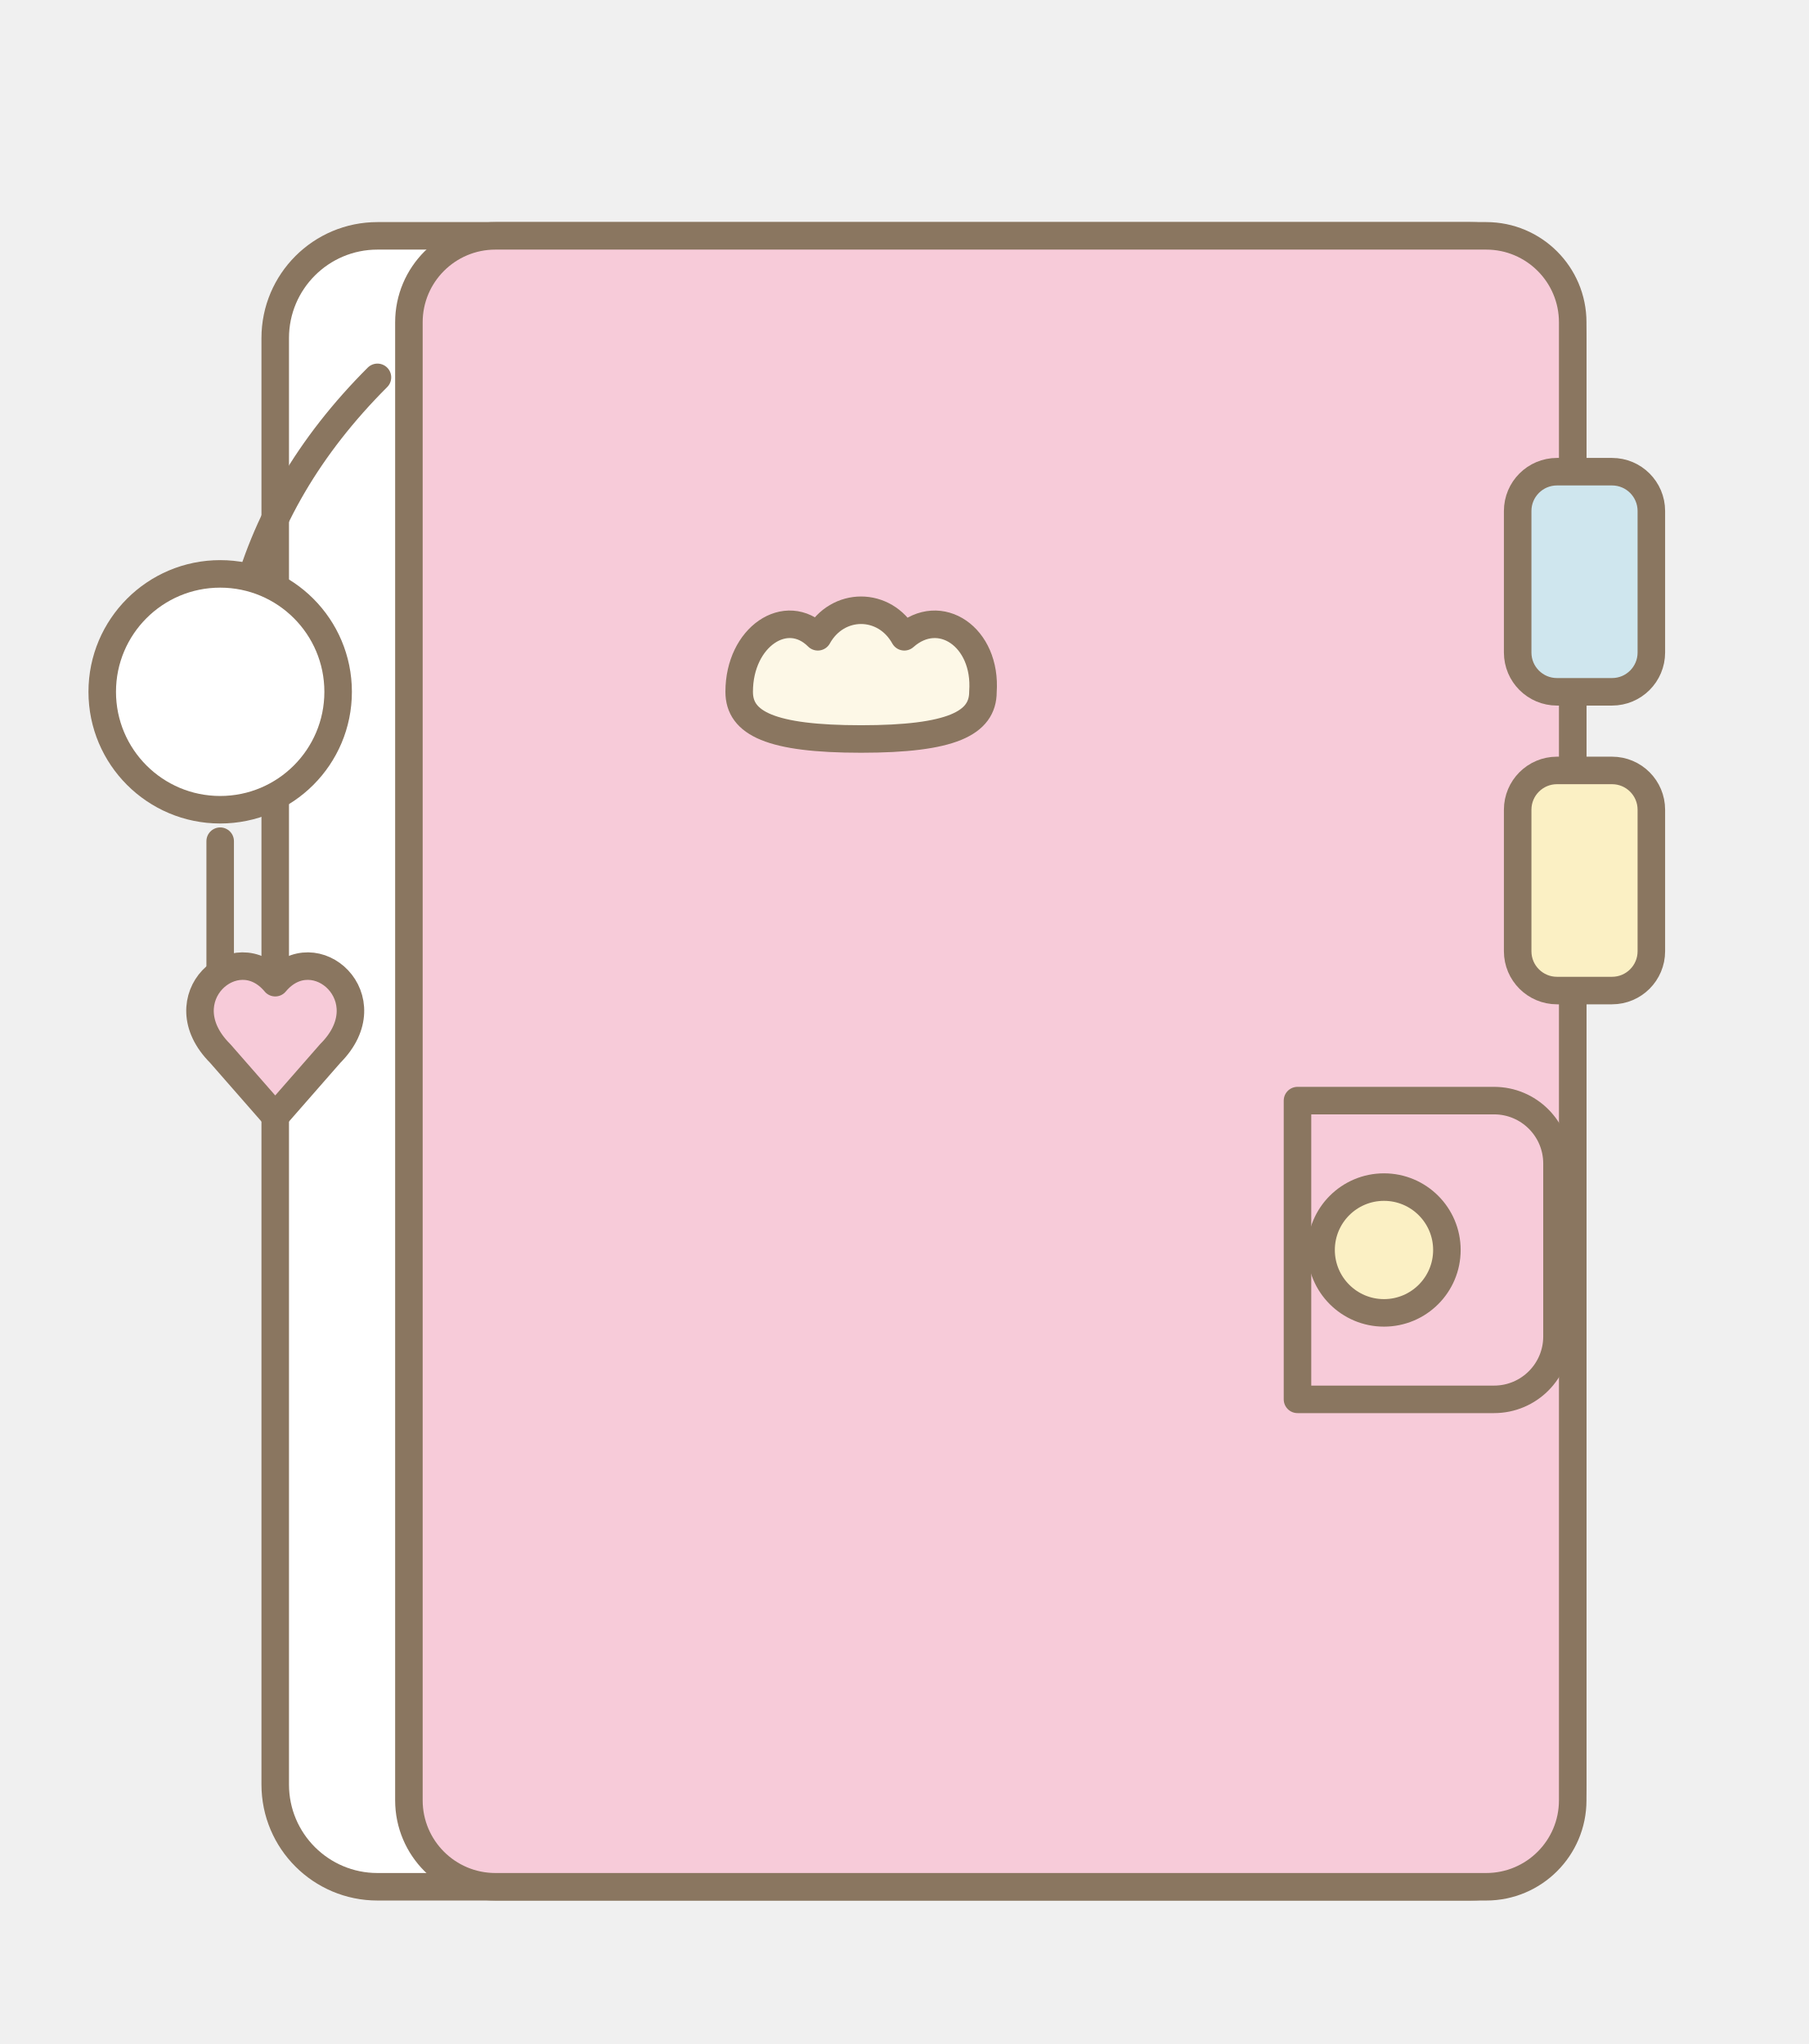
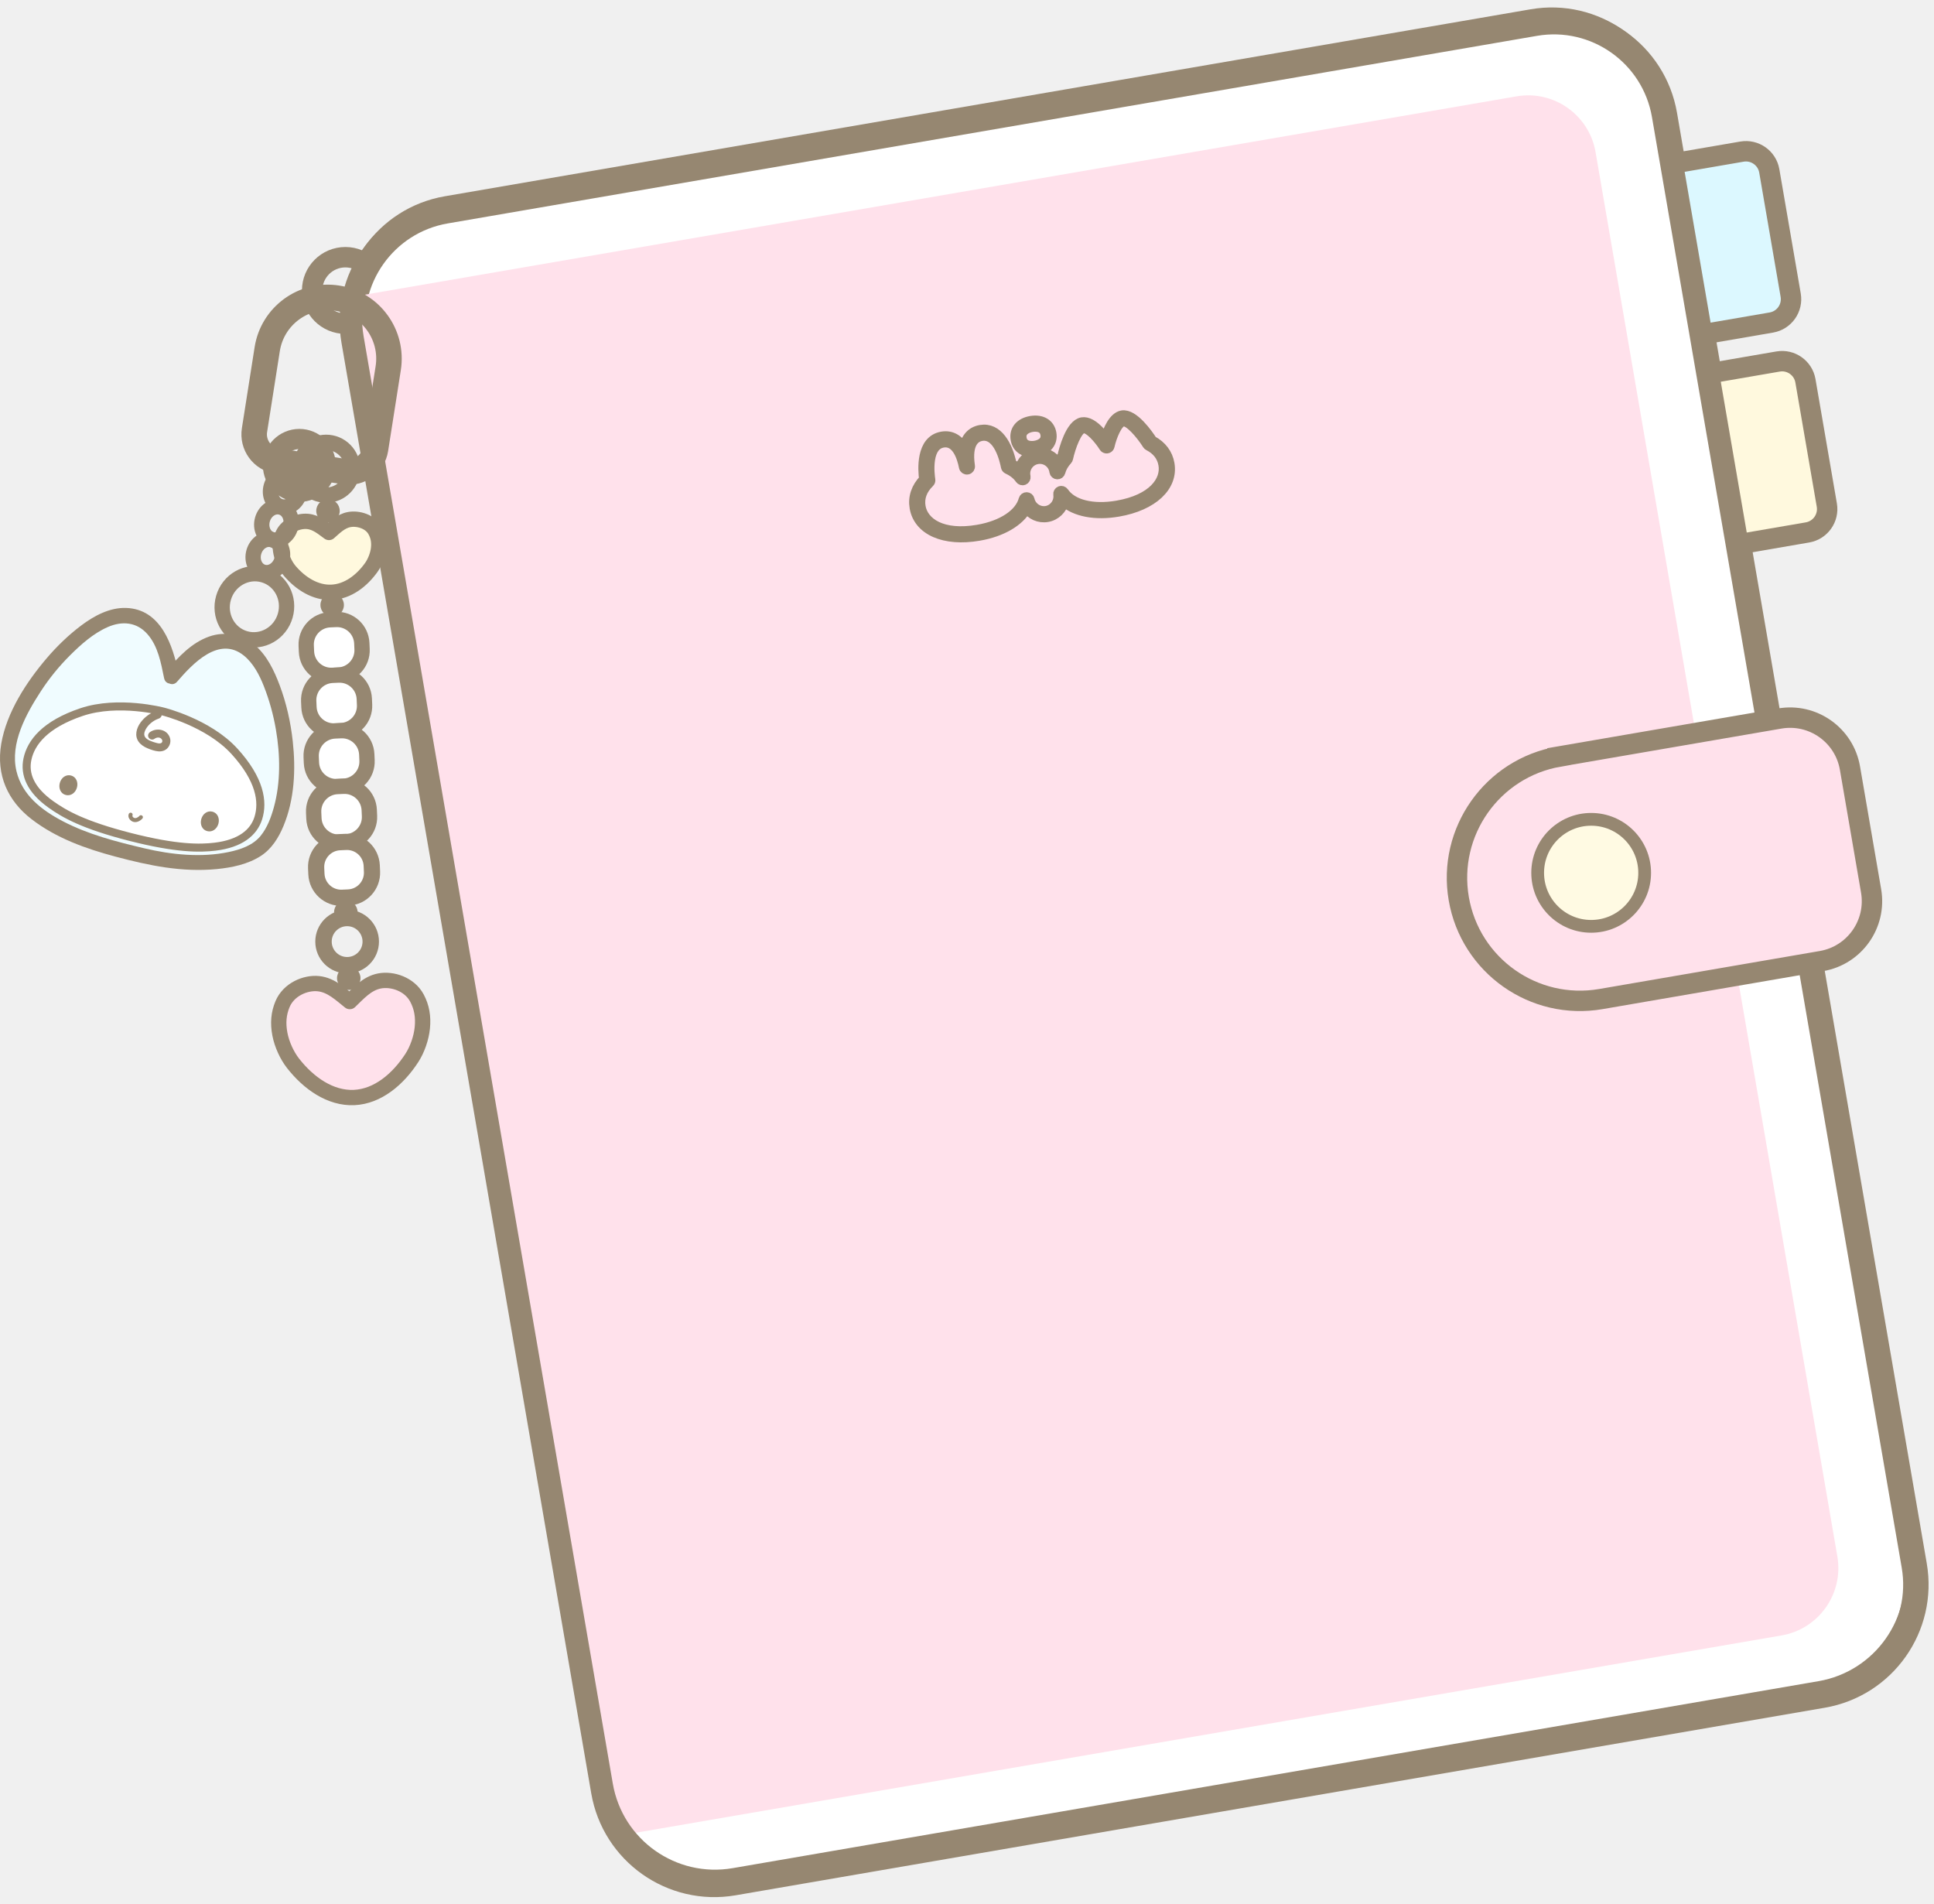
- <svg xmlns="http://www.w3.org/2000/svg" width="460" height="520" viewBox="0 0 460 520" fill="none">
-   <g stroke="#8A7660" stroke-width="7" stroke-linejoin="round">
-     <rect x="70" y="60" width="330" height="420" rx="26" fill="#FFFFFF" />
-     <rect x="104" y="60" width="296" height="420" rx="22" fill="#F7CBD9" />
-     <rect x="386" y="120" width="34" height="56" rx="10" fill="#CFE6EE" />
-     <rect x="386" y="196" width="34" height="56" rx="10" fill="#FBF0C4" />
-     <path d="M330 280 h50 a16 16 0 0 1 16 16 v44 a16 16 0 0 1 -16 16 h-50 Z" fill="#F7CBD9" />
-     <circle cx="352" cy="318" r="16" fill="#FBF0C4" />
-     <path d="M96 96 q-26 26 -34 58" stroke-linecap="round" />
-     <circle cx="56" cy="176" r="30" fill="#FFFFFF" />
-     <path d="M56 214 v34" stroke-linecap="round" />
-     <path d="M56 268 c-14 -14 4 -30 14 -18 10 -12 28 4 14 18 l-14 16 Z" fill="#F7CBD9" />
-     <path d="M188 176 c0 -14 12 -22 20 -14 5 -9 17 -9 22 0 9 -8 21 0 20 14 0 8 -8 12 -31 12 -23 0 -31 -4 -31 -12 Z" fill="#FDF8E7" />
-   </g>
+ <svg xmlns="http://www.w3.org/2000/svg" width="697" height="686" viewBox="0 0 697 686" fill="none">
+   <path d="M124.478 116.647C131.094 116.647 136.458 111.284 136.458 104.667C136.458 98.05 131.094 92.686 124.478 92.686C117.861 92.686 112.497 98.05 112.497 104.667C112.497 111.284 117.861 116.647 124.478 116.647Z" stroke="#968771" stroke-width="7.356" stroke-miterlimit="10" />
+   <path d="M553.132 8.407L160.585 76C138.565 79.791 123.789 100.715 127.58 122.735L217.591 645.475C221.383 667.495 242.307 682.271 264.327 678.48L656.873 610.887C678.893 607.095 693.67 586.171 689.878 564.152L599.867 41.411C596.075 19.392 575.151 4.615 553.132 8.407Z" fill="white" stroke="#968771" stroke-width="9.158" stroke-miterlimit="10" />
+   <path d="M127.858 106.817L546.574 34.718C559.976 32.41 572.724 41.42 575.03 54.813L662.171 560.89C664.479 574.291 655.469 587.039 642.076 589.345L223.36 661.444L127.858 106.817Z" fill="#FFE1EB" />
+   <path d="M552.266 6.968L160.916 74.355C138.566 78.204 123.567 99.442 127.416 121.791L217.221 643.336C221.069 665.686 242.307 680.684 264.657 676.836L656.008 609.449C678.358 605.6 693.356 584.362 689.508 562.012L599.703 40.468C595.854 18.118 574.616 3.12 552.266 6.968Z" stroke="#968771" stroke-width="7.356" stroke-miterlimit="10" />
+   <path d="M561.899 272.618L641.412 258.927C653.319 256.876 664.661 264.878 666.713 276.794L674.33 321.032C676.38 332.938 668.378 344.281 656.463 346.332L576.949 360.024C552.828 364.177 529.884 347.966 525.732 323.854C521.578 299.732 537.79 276.788 561.902 272.636L561.899 272.618Z" fill="#FFE1EB" stroke="#968771" stroke-width="7.356" stroke-miterlimit="10" />
+   <path d="M573.446 333.817C584.094 333.817 592.727 325.185 592.727 314.536C592.727 303.887 584.094 295.255 573.446 295.255C562.797 295.255 554.164 303.887 554.164 314.536C554.164 325.185 562.797 333.817 573.446 333.817Z" fill="#FFFAE3" stroke="#968771" stroke-width="4.597" stroke-miterlimit="10" />
+   <path d="M602.884 58.923L627.785 54.635C632.424 53.836 636.843 56.956 637.641 61.596L645.351 106.368C646.15 111.007 643.029 115.426 638.39 116.225L613.489 120.513L602.886 58.932L602.884 58.923Z" fill="#DCF8FF" stroke="#968771" stroke-width="7.356" stroke-miterlimit="10" />
+   <path d="M615.907 134.562L640.808 130.274C645.447 129.476 649.866 132.596 650.665 137.235L658.374 182.008C659.173 186.647 656.052 191.066 651.413 191.864L626.512 196.152L615.909 134.571L615.907 134.562Z" fill="#FFF9DE" stroke="#968771" stroke-width="7.356" stroke-miterlimit="10" />
+   <path d="M107.89 177.231C113.146 177.231 117.407 172.971 117.407 167.715C117.407 162.459 113.146 158.198 107.89 158.198C102.634 158.198 98.374 162.459 98.374 167.715C98.374 172.971 102.634 177.231 107.89 177.231Z" stroke="#968771" stroke-width="7.273" stroke-miterlimit="10" />
+   <path d="M117.536 178.427C122.791 178.427 127.052 174.166 127.052 168.91C127.052 163.654 122.791 159.394 117.536 159.394C112.28 159.394 108.019 163.654 108.019 168.91C108.019 174.166 112.28 178.427 117.536 178.427Z" stroke="#968771" stroke-width="5.517" stroke-miterlimit="10" />
+   <path d="M125.103 347.83C129.805 347.83 133.617 344.018 133.617 339.316C133.617 334.613 129.805 330.801 125.103 330.801C120.4 330.801 116.588 334.613 116.588 339.316C116.588 344.018 120.4 347.83 125.103 347.83Z" stroke="#968771" stroke-width="5.921" stroke-miterlimit="10" />
+   <path d="M118.207 188.329C120.543 188.329 122.436 186.436 122.436 184.1C122.436 181.764 120.543 179.87 118.207 179.87C115.871 179.87 113.977 181.764 113.977 184.1C113.977 186.436 115.871 188.329 118.207 188.329Z" fill="#968771" />
+   <path d="M119.715 222.249C122.051 222.249 123.944 220.355 123.944 218.019C123.944 215.683 122.051 213.79 119.715 213.79C117.379 213.79 115.485 215.683 115.485 218.019C115.485 220.355 117.379 222.249 119.715 222.249Z" fill="#968771" />
+   <path d="M124.634 332.925C126.97 332.925 128.863 331.032 128.863 328.696C128.863 326.36 126.97 324.466 124.634 324.466C122.298 324.466 120.404 326.36 120.404 328.696C120.404 331.032 122.298 332.925 124.634 332.925Z" fill="#968771" />
+   <path d="M125.691 356.73C128.027 356.73 129.921 354.837 129.921 352.501C129.921 350.165 128.027 348.271 125.691 348.271C123.355 348.271 121.462 350.165 121.462 352.501C121.462 354.837 123.355 356.73 125.691 356.73Z" fill="#968771" />
+   <path d="M121.063 223.238L118.886 223.335C113.955 223.554 110.136 227.73 110.355 232.661L110.452 234.838C110.672 239.769 114.847 243.588 119.778 243.368L121.955 243.272C126.886 243.052 130.706 238.877 130.486 233.946L130.389 231.769C130.169 226.838 125.994 223.018 121.063 223.238Z" fill="white" stroke="#968771" stroke-width="5.517" stroke-miterlimit="10" />
+   <path d="M121.963 243.269L119.786 243.366C114.855 243.585 111.035 247.761 111.255 252.692L111.352 254.869C111.572 259.8 115.747 263.619 120.678 263.399L122.855 263.302C127.786 263.083 131.605 258.907 131.386 253.976L131.289 251.799C131.069 246.868 126.894 243.049 121.963 243.269Z" fill="white" stroke="#968771" stroke-width="5.517" stroke-miterlimit="10" />
+   <path d="M122.853 263.309L120.676 263.406C115.745 263.625 111.926 267.801 112.145 272.732L112.242 274.909C112.462 279.84 116.637 283.659 121.568 283.44L123.745 283.343C128.676 283.123 132.496 278.948 132.276 274.017L132.179 271.84C131.96 266.909 127.784 263.089 122.853 263.309Z" fill="white" stroke="#968771" stroke-width="5.517" stroke-miterlimit="10" />
+   <path d="M123.744 283.34L121.567 283.437C116.636 283.656 112.816 287.832 113.036 292.763L113.133 294.94C113.353 299.871 117.528 303.69 122.459 303.47L124.636 303.373C129.567 303.154 133.386 298.978 133.167 294.047L133.07 291.87C132.85 286.939 128.675 283.12 123.744 283.34Z" fill="white" stroke="#968771" stroke-width="5.517" stroke-miterlimit="10" />
+   <path d="M124.644 303.389L122.467 303.486C117.536 303.706 113.716 307.881 113.936 312.812L114.033 314.989C114.253 319.92 118.428 323.739 123.359 323.52L125.536 323.423C130.467 323.203 134.286 319.028 134.067 314.097L133.97 311.92C133.75 306.989 129.575 303.169 124.644 303.389Z" fill="white" stroke="#968771" stroke-width="5.839" stroke-miterlimit="10" />
+   <path d="M119.494 213.44C119.494 213.44 119.503 213.44 119.512 213.44C125.36 213.174 130.39 209.284 133.81 204.485C135.134 202.618 136.146 200.053 136.421 197.736C136.716 195.207 136.293 193.046 135.134 191.042C133.304 187.888 129.038 186.656 125.884 187.226C122.74 187.796 120.607 190.113 118.556 191.879C116.359 190.306 114.023 188.182 110.842 187.897C107.66 187.612 103.514 189.212 101.969 192.522C100.994 194.619 100.764 196.807 101.288 199.299C101.767 201.588 102.999 204.052 104.488 205.79C108.322 210.268 113.683 213.707 119.54 213.44H119.512H119.494Z" fill="#FFF9DE" />
+   <path d="M119.512 213.44C119.503 213.44 119.494 213.44 119.494 213.44H119.512ZM119.512 213.44C125.36 213.174 130.39 209.284 133.81 204.485C135.134 202.618 136.146 200.053 136.421 197.736C136.716 195.207 136.293 193.046 135.134 191.042C133.304 187.888 129.038 186.656 125.884 187.226C122.74 187.796 120.607 190.113 118.556 191.879C116.359 190.306 114.023 188.182 110.842 187.897C107.66 187.612 103.514 189.212 101.969 192.522C100.994 194.619 100.764 196.807 101.288 199.299C101.767 201.588 102.999 204.052 104.488 205.79C108.322 210.268 113.683 213.707 119.54 213.44H119.512Z" stroke="#968771" stroke-width="5.517" stroke-linecap="round" stroke-linejoin="round" />
+   <path d="M127.585 395.504H127.604C136.146 395.118 143.465 388.903 148.43 381.234C150.361 378.255 151.823 374.145 152.2 370.421C152.613 366.366 151.988 362.891 150.278 359.682C147.584 354.616 141.341 352.602 136.743 353.503C132.146 354.395 129.047 358.1 126.059 360.923C122.832 358.385 119.42 354.965 114.759 354.478C110.097 353.99 104.056 356.547 101.831 361.833C100.415 365.19 100.102 368.693 100.875 372.702C101.583 376.379 103.403 380.333 105.582 383.138C111.21 390.346 119.071 395.881 127.613 395.504H127.567H127.585Z" fill="#FFE1EB" stroke="#968771" stroke-width="5.517" stroke-linecap="round" stroke-linejoin="round" />
+   <path d="M102.793 221.873C104.628 215.537 101.137 208.959 94.996 207.181C88.855 205.402 82.39 209.097 80.555 215.433C78.72 221.77 82.211 228.348 88.352 230.126C94.493 231.904 100.959 228.209 102.793 221.873Z" stroke="#968771" stroke-width="5.517" stroke-miterlimit="10" />
+   <path d="M101.564 201.807C102.496 198.588 100.998 195.325 98.218 194.52C95.438 193.715 92.428 195.672 91.496 198.891C90.564 202.111 92.062 205.373 94.842 206.178C97.622 206.983 100.632 205.026 101.564 201.807Z" stroke="#968771" stroke-width="5.517" stroke-miterlimit="10" />
+   <path d="M104.666 190.078C105.598 186.859 104.1 183.597 101.32 182.792C98.54 181.986 95.53 183.943 94.598 187.163C93.666 190.382 95.164 193.644 97.944 194.45C100.724 195.255 103.734 193.298 104.666 190.078Z" stroke="#968771" stroke-width="5.517" stroke-miterlimit="10" />
+   <path d="M107.816 178.162C108.748 174.943 107.25 171.681 104.47 170.876C101.689 170.071 98.68 172.028 97.748 175.247C96.815 178.466 98.313 181.729 101.094 182.534C103.874 183.339 106.884 181.382 107.816 178.162Z" stroke="#968771" stroke-width="5.517" stroke-miterlimit="10" />
+   <path d="M61.917 243.691C64.795 240.362 67.709 236.997 71.305 234.514C74.9 232.032 79.304 230.487 83.515 231.25C90.466 232.51 94.871 239.415 97.537 246.081C102.18 257.694 104.047 270.512 102.962 283.127C102.19 290.151 99.367 302.169 92.177 306.343C84.995 310.518 76.26 310.867 67.921 310.729C58.873 310.573 50.221 308.146 40.199 305.479C32.632 303.465 23.391 300.036 16.872 295.751C10.353 291.476 6.077 287.577 3.733 280.203C0.689 270.668 4.753 260.968 9.387 252.646C14.472 243.507 21.294 235.296 29.469 228.685C35.087 224.134 42.35 220.217 49.044 222.442C53.099 223.793 56.188 227.251 58.101 231.14C60.013 235.029 60.905 239.369 61.779 243.654" fill="#F0FCFF" />
+   <path d="M63.857 245.622C69.447 239.158 78.918 228.998 87.883 236.243C91.285 238.992 93.473 243.194 95.055 247.194C97.05 252.251 98.512 257.52 99.431 262.88C101.013 272.102 101.187 281.931 98.677 290.997C97.684 294.565 96.323 298.234 93.979 301.148C91.174 304.642 86.687 306.141 82.439 307.033C72.436 309.129 61.77 307.998 51.922 305.672C42.075 303.346 31.74 300.716 22.591 295.917C15.042 291.963 7.99 286.566 5.93 277.886C3.54 267.845 9.424 257.244 14.711 249.116C17.727 244.481 21.212 240.187 25.119 236.28C29.11 232.289 33.579 228.28 38.801 225.982C44.024 223.683 49.302 224.161 53.136 228.519C56.97 232.878 58.018 238.909 59.14 244.389C59.839 247.837 65.126 246.376 64.418 242.937C62.321 232.629 58.083 219.481 45.412 219.076C39.509 218.893 33.891 221.927 29.312 225.366C24.733 228.804 20.55 232.841 16.826 237.208C9.507 245.796 2.399 256.683 0.459 267.983C-1.481 279.283 2.832 288.616 11.373 295.199C20.265 302.049 30.931 305.847 41.67 308.706C53.715 311.915 65.622 314.398 78.155 313.175C83.598 312.642 89.363 311.456 94.025 308.431C97.914 305.902 100.406 301.884 102.153 297.682C106.134 288.119 106.631 277.343 105.509 267.156C104.755 260.241 103.229 253.437 100.783 246.918C98.787 241.603 96.176 236.133 91.754 232.39C87.331 228.648 81.115 227.352 75.359 229.393C68.932 231.682 64.326 236.749 59.977 241.769C57.678 244.426 61.54 248.316 63.848 245.64L63.857 245.622Z" fill="#968771" />
+   <path d="M84.425 270.668C93.74 280.846 94.944 288.975 93.087 294.832C91.413 300.109 86.549 304.008 77.557 305.102C72.068 305.773 63.636 305.874 46.902 301.599C30.167 297.323 23.262 293.397 18.316 289.866C10.978 284.626 8.735 278.98 9.884 273.573C11.153 267.569 16.21 261.041 29.377 256.609C42.663 252.131 58.8 256.407 58.8 256.407C58.8 256.407 75.019 260.397 84.416 270.668" fill="white" />
+   <path d="M84.425 270.668C93.74 280.846 94.944 288.975 93.087 294.832C91.413 300.109 86.549 304.008 77.557 305.102C72.068 305.773 63.636 305.874 46.902 301.599C30.167 297.323 23.262 293.397 18.316 289.866C10.978 284.626 8.735 278.98 9.884 273.573C11.153 267.569 16.21 261.041 29.377 256.609C42.663 252.131 58.8 256.407 58.8 256.407C58.8 256.407 75.019 260.397 84.416 270.668" stroke="#968771" stroke-width="2.896" stroke-miterlimit="10" />
+   <path d="M46.387 293.37C45.955 294.547 46.865 295.751 47.941 296.128C49.145 296.551 50.488 295.88 51.297 294.997C51.554 294.721 51.591 294.243 51.297 293.977C51.021 293.719 50.543 293.682 50.276 293.977C50.194 294.068 50.111 294.151 50.019 294.234C49.982 294.271 49.945 294.298 49.908 294.335C49.844 294.39 50 294.271 49.89 294.354C49.706 294.482 49.522 294.593 49.32 294.685C49.476 294.611 49.292 294.685 49.274 294.703C49.219 294.721 49.164 294.74 49.099 294.758C49.053 294.767 49.007 294.786 48.952 294.795C48.87 294.813 48.851 294.832 48.943 294.795C48.842 294.832 48.695 294.804 48.584 294.795C48.447 294.795 48.64 294.813 48.575 294.795C48.529 294.786 48.474 294.776 48.428 294.758C48.391 294.749 48.345 294.731 48.309 294.721C48.152 294.666 48.437 294.795 48.299 294.721C48.217 294.675 48.143 294.629 48.06 294.574C47.987 294.528 48.161 294.666 48.069 294.574C48.033 294.537 47.996 294.51 47.959 294.473C47.932 294.445 47.877 294.4 47.858 294.363C47.877 294.427 47.922 294.464 47.867 294.363C47.849 294.326 47.821 294.289 47.803 294.262C47.794 294.243 47.785 294.216 47.766 294.197C47.739 294.151 47.748 294.17 47.794 294.262C47.757 294.262 47.729 294.05 47.72 294.013C47.693 293.931 47.72 294.17 47.72 294.041V293.903C47.702 294.013 47.702 294.032 47.711 293.977C47.711 293.949 47.711 293.931 47.729 293.903C47.739 293.857 47.757 293.811 47.775 293.765C47.904 293.406 47.628 292.956 47.27 292.873C46.865 292.781 46.516 293.002 46.378 293.379L46.387 293.37Z" fill="#968771" />
+   <path d="M27.74 283.761C27.234 285.665 25.561 286.952 23.713 286.483C21.865 286.014 21.037 284.083 21.543 282.18C22.049 280.276 23.722 278.989 25.57 279.458C27.418 279.927 28.246 281.858 27.74 283.761Z" fill="#968771" />
+   <path d="M78.725 296.79C78.219 298.693 76.546 299.981 74.697 299.512C72.849 299.043 72.022 297.112 72.527 295.209C73.033 293.305 74.707 292.018 76.555 292.487C78.403 292.956 79.23 294.887 78.725 296.79Z" fill="#968771" />
+   <path d="M56.446 256.14C54.111 256.94 52.106 258.384 50.644 260.379C49.182 262.374 48.391 265.169 49.991 267.339C50.819 268.461 51.968 269.16 53.237 269.684C54.432 270.181 55.692 270.613 56.979 270.751C58.267 270.889 59.627 270.493 60.482 269.473C61.337 268.452 61.632 267.11 61.236 265.877C60.271 262.862 56.529 262.108 54.083 263.799C53.439 264.241 53.145 265.068 53.559 265.785C53.936 266.42 54.892 266.751 55.545 266.31C56.115 265.914 56.731 265.675 57.329 265.804C57.605 265.859 57.788 265.933 57.991 266.089C58.027 266.117 58.23 266.31 58.312 266.411C58.202 266.273 58.505 266.797 58.414 266.585C58.588 267.027 58.542 267.468 58.101 267.781C58.239 267.68 57.908 267.845 58 267.818C57.834 267.873 57.706 267.891 57.605 267.9C57.209 267.919 56.933 267.864 56.538 267.762C55.701 267.551 54.846 267.275 54.065 266.926C53.384 266.622 52.713 266.208 52.345 265.684C51.977 265.16 51.895 264.572 52.078 263.891C52.272 263.156 52.694 262.448 53.136 261.869C54.166 260.535 55.646 259.487 57.209 258.954C57.954 258.696 58.441 257.961 58.221 257.17C58.018 256.453 57.181 255.901 56.437 256.159L56.446 256.14Z" fill="#968771" />
+   <path d="M121.54 107.442C133.575 109.334 141.804 120.642 139.914 132.668L135.325 161.87C134.492 167.175 129.51 170.804 124.205 169.97L99.817 166.138C94.512 165.305 90.883 160.323 91.717 155.018L96.305 125.815C98.197 113.78 109.504 105.551 121.531 107.441L121.54 107.442Z" stroke="#968771" stroke-width="9.195" stroke-miterlimit="10" />
+   <path d="M373.424 162.75C369.526 163.421 366.638 161.692 366.059 158.345C365.48 154.999 367.631 152.406 371.521 151.734C375.419 151.063 378.307 152.792 378.886 156.139C379.465 159.486 377.314 162.078 373.424 162.75ZM371.889 153.831C370.877 154.006 367.613 154.824 368.156 157.987C368.698 161.15 372.045 160.828 373.056 160.653C374.068 160.479 377.332 159.66 376.789 156.497C376.247 153.334 372.9 153.656 371.879 153.831H371.889Z" fill="#968771" stroke="#968771" stroke-width="3.678" stroke-miterlimit="10" />
+   <path d="M352.782 193.037C340.36 195.179 331.064 191.125 329.657 182.96C329.014 179.227 330.2 175.696 333.078 172.717C332.636 169.425 331.8 158.686 339.496 157.362C342.778 156.801 345.5 158.336 347.394 161.674C348.056 157.895 350.116 155.532 353.389 154.971C359.559 153.914 363.172 160.543 364.56 167.301C365.655 167.844 366.629 168.487 367.475 169.223C368.054 166.28 370.39 163.862 373.507 163.32C376.633 162.786 379.64 164.285 381.166 166.86C381.626 166.032 382.196 165.241 382.876 164.488C383.446 162.014 385.791 152.948 389.965 152.222C391.887 151.891 394.14 153.141 396.668 155.946C397.321 156.672 397.91 157.408 398.397 158.051C399.335 155.026 401.284 150.282 404.401 149.739C408.566 149.022 413.844 156.7 415.214 158.824C418.671 160.681 420.823 163.54 421.439 167.117C422.846 175.282 415.444 182.206 403.013 184.348C394.728 185.773 387.529 184.376 383.419 180.679C382.738 183.475 380.449 185.764 377.461 186.279C374.472 186.794 371.576 185.451 370.004 183.052C367.356 187.897 361.048 191.621 352.782 193.037ZM339.854 159.458C337.307 159.899 335.726 161.941 335.156 165.536C334.659 168.671 335.101 171.981 335.248 172.919C335.303 173.259 335.183 173.609 334.935 173.848C332.296 176.395 331.193 179.42 331.745 182.592C332.738 188.348 339.514 193.157 352.414 190.931C361.214 189.414 367.549 185.222 368.946 179.999C369.075 179.521 369.507 179.199 370.004 179.208C370.491 179.217 370.914 179.567 371.015 180.045C371.604 182.794 374.334 184.642 377.093 184.164C379.851 183.686 381.856 180.992 381.433 178.16C381.359 177.673 381.635 177.195 382.095 177.011C382.554 176.827 383.079 176.992 383.364 177.406C386.407 181.902 393.79 183.75 402.636 182.233C415.536 180.008 420.317 173.213 419.324 167.457C418.8 164.442 416.998 162.115 413.964 160.561C413.798 160.479 413.651 160.341 413.55 160.184C411.205 156.479 406.93 151.44 404.741 151.817C402.673 152.176 400.631 157.251 399.85 160.736C399.776 161.085 399.528 161.371 399.197 161.499C398.866 161.628 398.489 161.582 398.204 161.38C398.094 161.297 397.992 161.196 397.919 161.076C396.135 158.263 392.494 153.932 390.324 154.309C388.154 154.686 385.828 160.911 384.881 165.214C384.844 165.398 384.752 165.572 384.623 165.71C383.364 167.071 382.518 168.552 382.113 170.105C381.984 170.593 381.534 170.915 381.037 170.896C380.541 170.878 380.118 170.51 380.035 170.014L379.989 169.738C379.493 166.851 376.743 164.91 373.856 165.407C370.969 165.904 369.029 168.653 369.526 171.54L369.572 171.797C369.654 172.285 369.388 172.772 368.928 172.965C368.468 173.158 367.935 172.993 367.65 172.588C366.62 171.089 365.112 169.885 363.163 168.993C362.85 168.846 362.62 168.561 362.556 168.221C362.17 166.17 359.945 156.001 353.729 157.067C351.614 157.435 348.258 159.329 349.527 167.954C349.61 168.524 349.224 169.057 348.654 169.158C348.084 169.26 347.541 168.883 347.431 168.313C346.704 164.644 344.755 158.612 339.827 159.458H339.854Z" fill="#968771" stroke="#968771" stroke-width="3.678" stroke-miterlimit="10" />
</svg>
